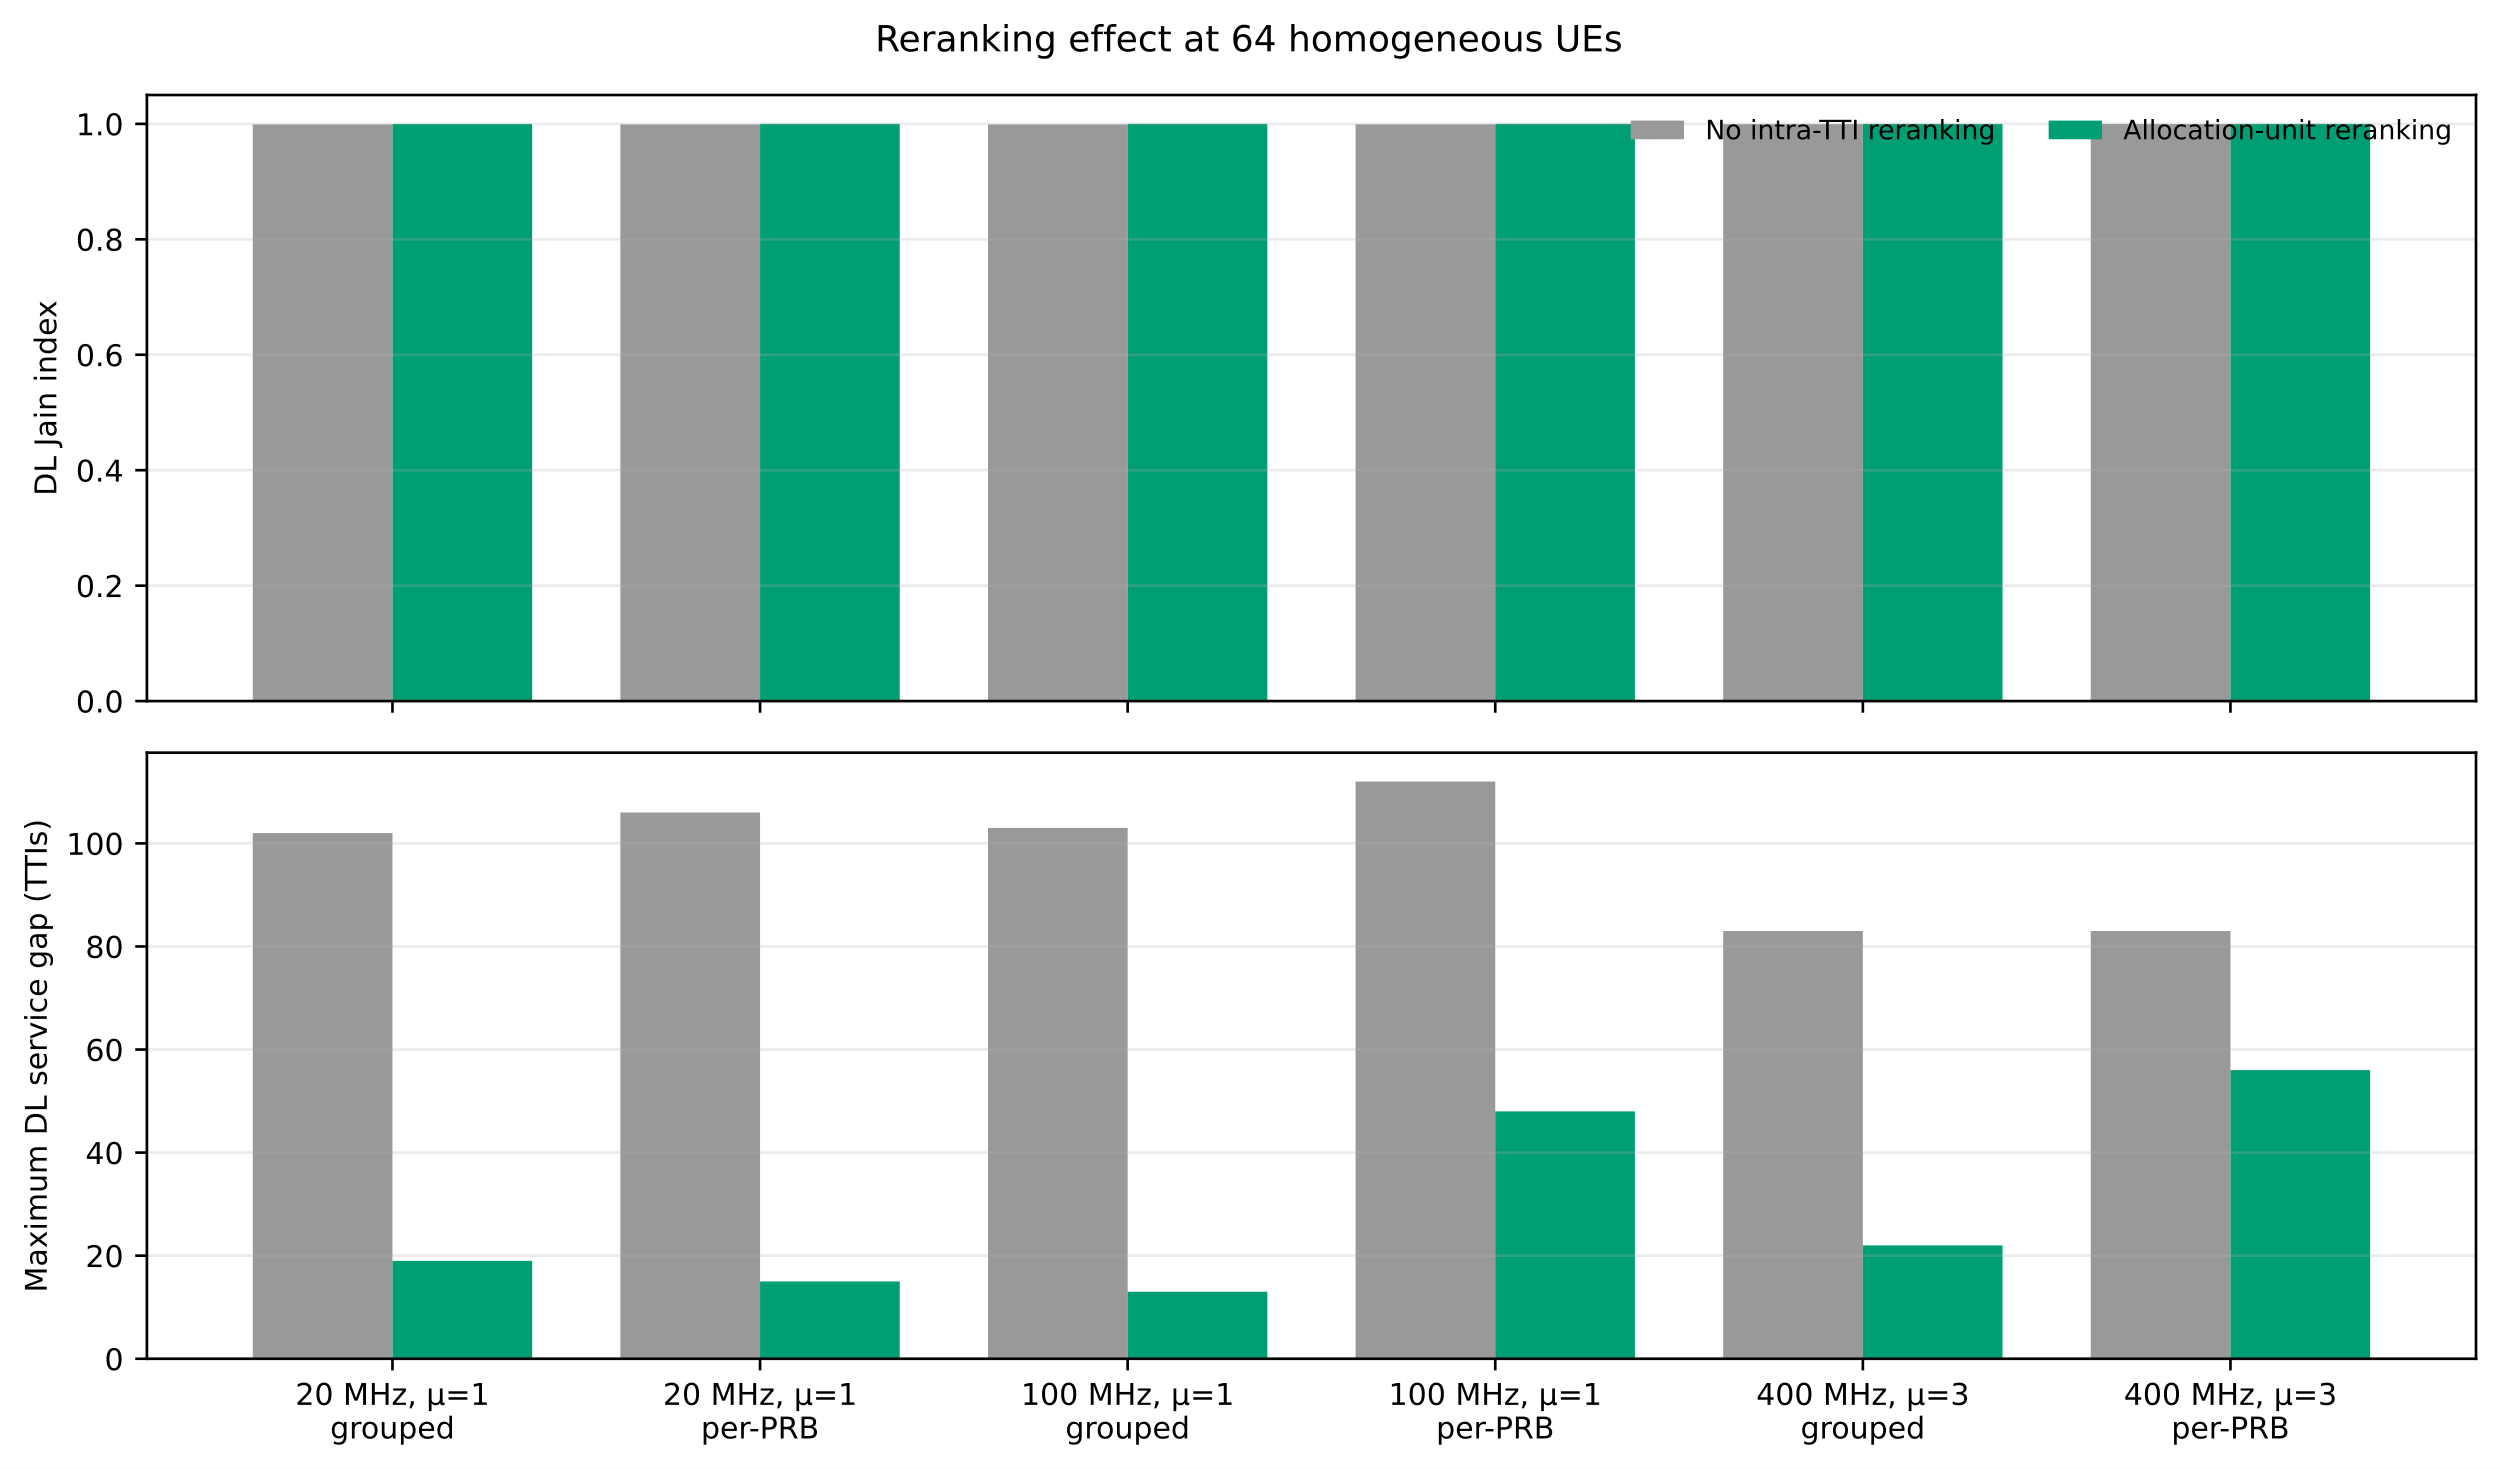
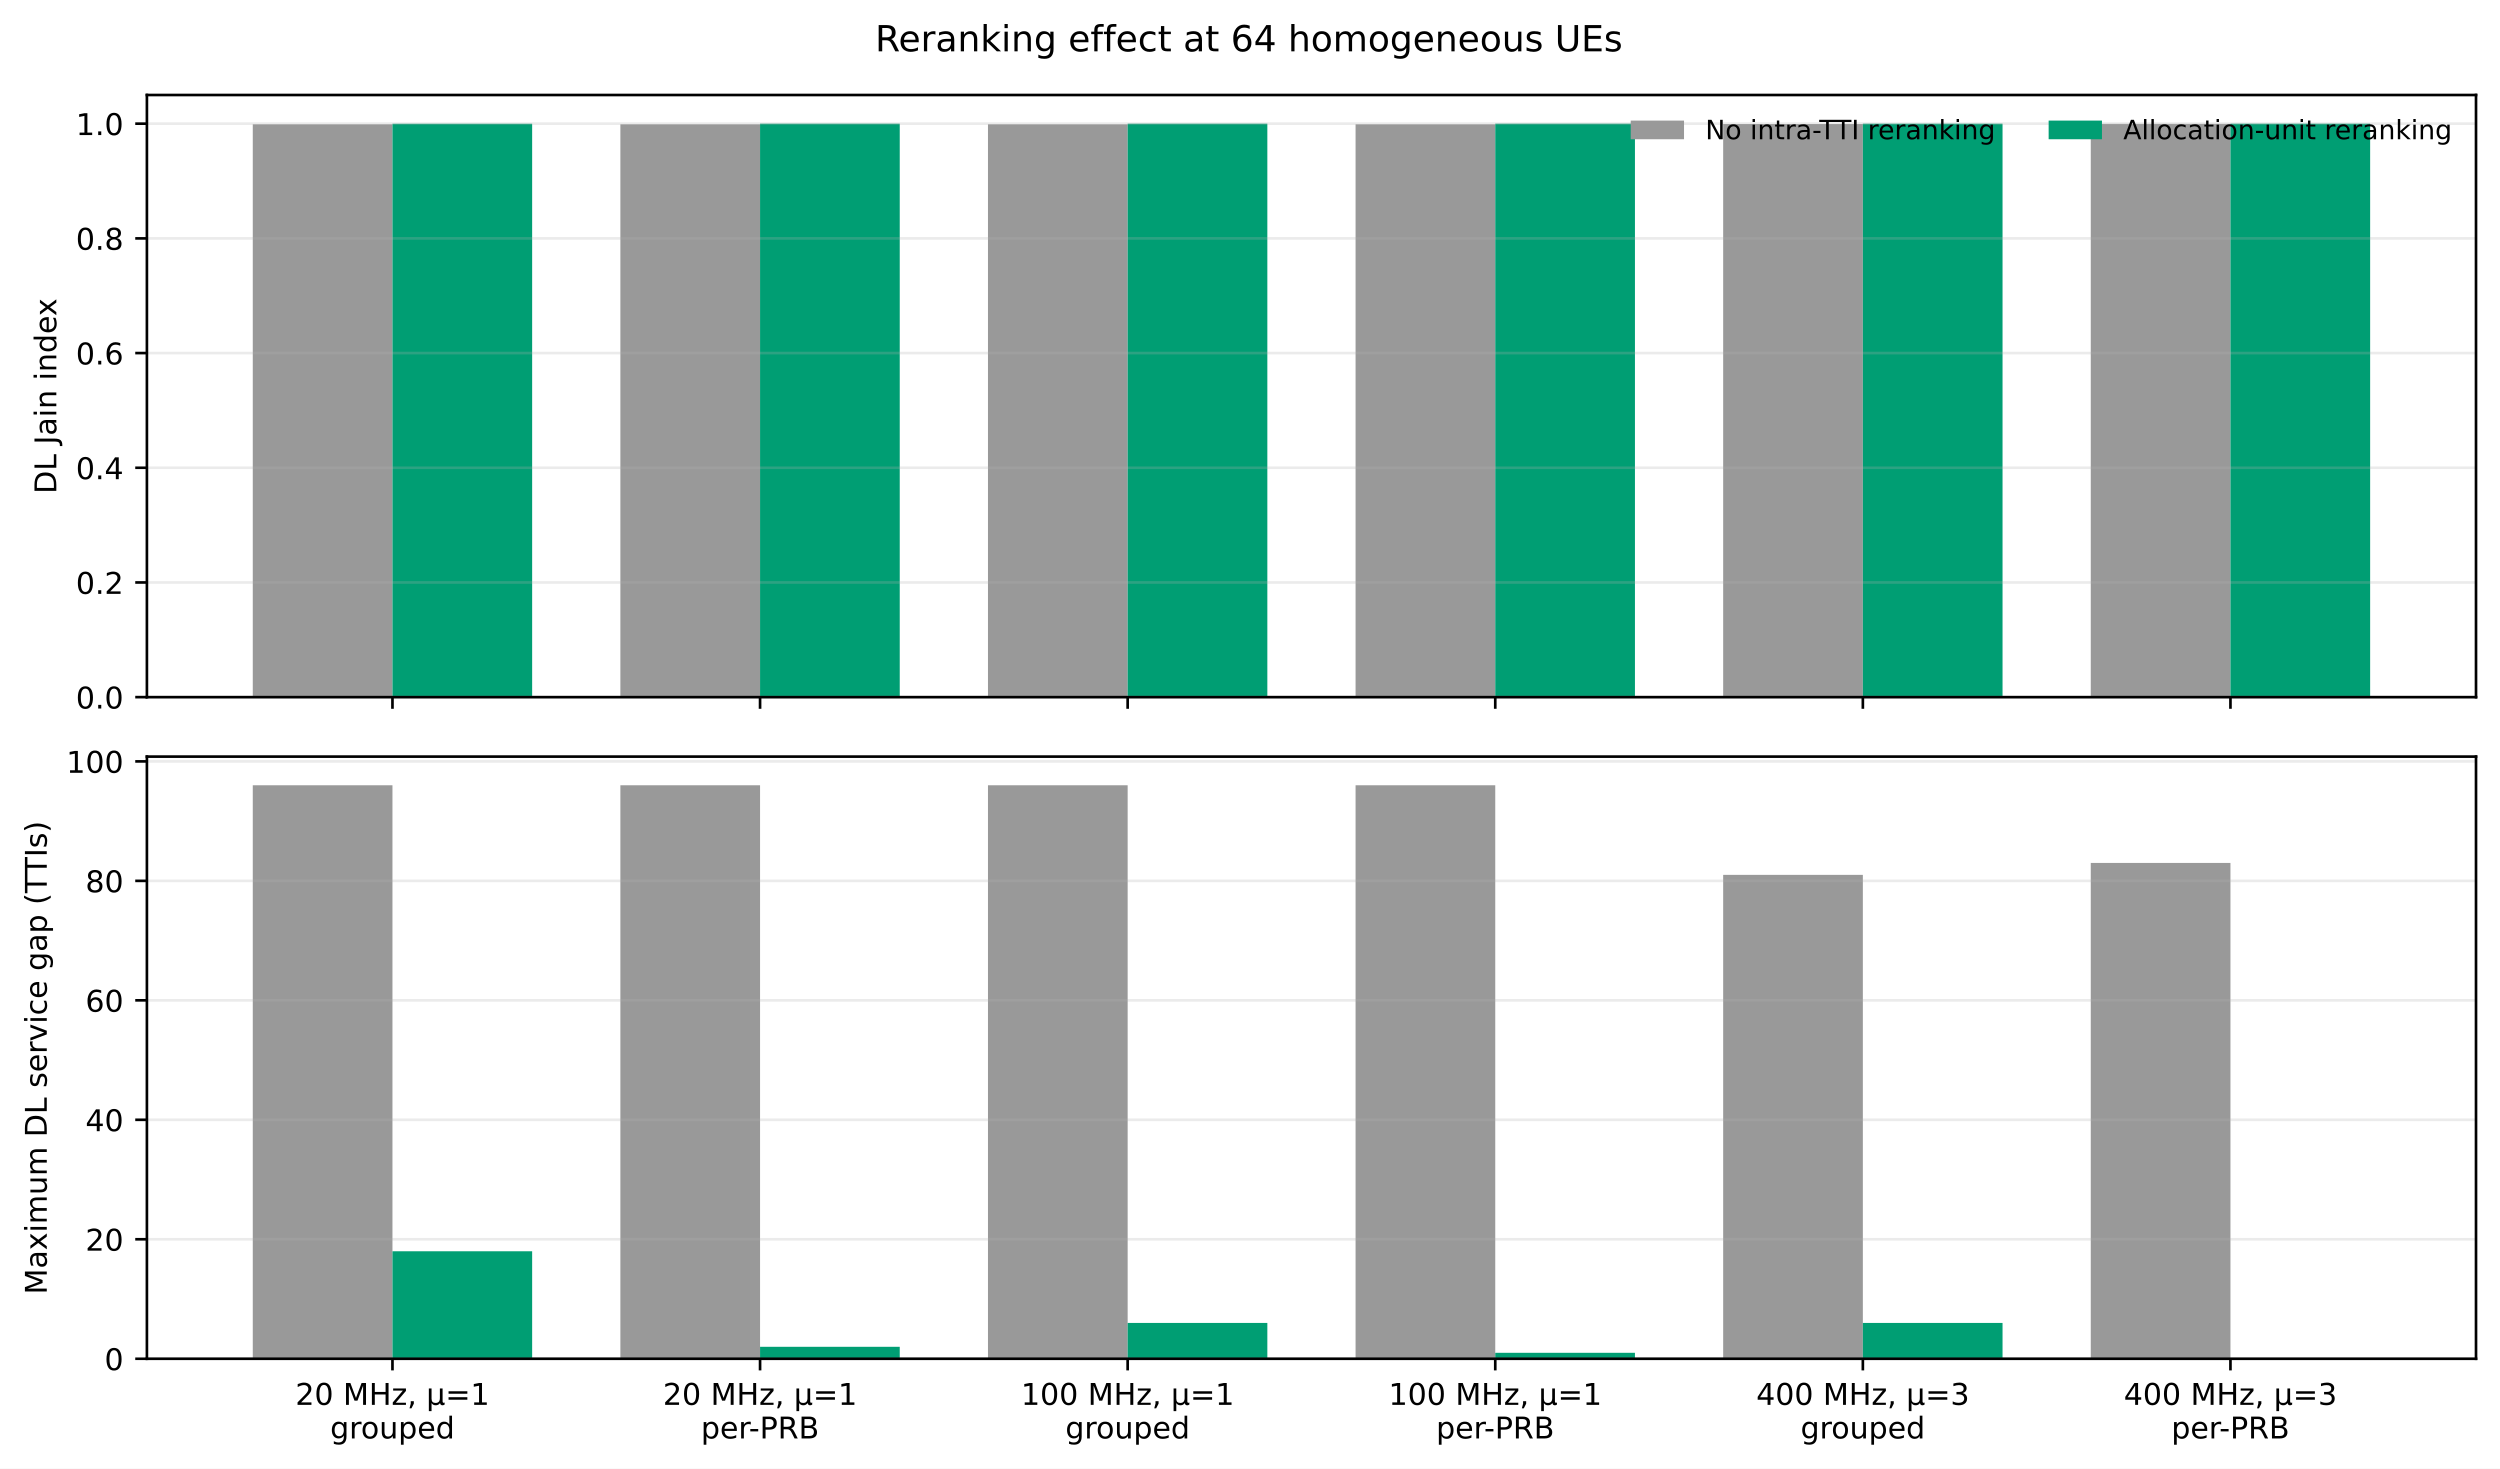
<svg xmlns="http://www.w3.org/2000/svg" xmlns:xlink="http://www.w3.org/1999/xlink" width="750.299pt" height="440.78pt" viewBox="0 0 750.299 440.78" version="1.1">
  <defs>
    <style type="text/css">*{stroke-linejoin: round; stroke-linecap: butt}</style>
  </defs>
  <g id="figure_1">
    <g id="patch_1">
      <path d="M 0 440.78 L 750.299 440.78 L 750.299 0 L 0 0 z " style="fill: #ffffff" />
    </g>
    <g id="axes_1">
      <g id="patch_2">
-         <path d="M 44.089 210.412 L 743.099 210.412 L 743.099 28.512 L 44.089 28.512 z " style="fill: #ffffff" />
+         <path d="M 44.089 209.232 L 743.099 209.232 L 743.099 28.512 L 44.089 28.512 z " style="fill: #ffffff" />
      </g>
      <g id="patch_3">
-         <path d="M 75.862 210.412 L 117.785 210.412 L 117.785 37.326 L 75.862 37.326 z " clip-path="url(#p1b553680e3)" style="fill: #999999" />
+         <path d="M 75.862 209.232 L 117.785 209.232 L 117.785 37.292 L 75.862 37.292 z " clip-path="url(#p15f4c22bca)" style="fill: #999999" />
      </g>
      <g id="patch_4">
-         <path d="M 186.186 210.412 L 228.109 210.412 L 228.109 37.328 L 186.186 37.328 z " clip-path="url(#p1b553680e3)" style="fill: #999999" />
+         <path d="M 186.186 209.232 L 228.109 209.232 L 228.109 37.292 L 186.186 37.292 z " clip-path="url(#p15f4c22bca)" style="fill: #999999" />
      </g>
      <g id="patch_5">
-         <path d="M 296.509 210.412 L 338.432 210.412 L 338.432 37.325 L 296.509 37.325 z " clip-path="url(#p1b553680e3)" style="fill: #999999" />
+         <path d="M 296.509 209.232 L 338.432 209.232 L 338.432 37.29 L 296.509 37.29 z " clip-path="url(#p15f4c22bca)" style="fill: #999999" />
      </g>
      <g id="patch_6">
-         <path d="M 406.833 210.412 L 448.756 210.412 L 448.756 37.299 L 406.833 37.299 z " clip-path="url(#p1b553680e3)" style="fill: #999999" />
+         <path d="M 406.833 209.232 L 448.756 209.232 L 448.756 37.29 L 406.833 37.29 z " clip-path="url(#p15f4c22bca)" style="fill: #999999" />
      </g>
      <g id="patch_7">
-         <path d="M 517.156 210.412 L 559.079 210.412 L 559.079 37.257 L 517.156 37.257 z " clip-path="url(#p1b553680e3)" style="fill: #999999" />
+         <path d="M 517.156 209.232 L 559.079 209.232 L 559.079 37.224 L 517.156 37.224 z " clip-path="url(#p15f4c22bca)" style="fill: #999999" />
      </g>
      <g id="patch_8">
-         <path d="M 627.48 210.412 L 669.403 210.412 L 669.403 37.202 L 627.48 37.202 z " clip-path="url(#p1b553680e3)" style="fill: #999999" />
+         <path d="M 627.48 209.232 L 669.403 209.232 L 669.403 37.178 L 627.48 37.178 z " clip-path="url(#p15f4c22bca)" style="fill: #999999" />
      </g>
      <g id="patch_9">
-         <path d="M 117.785 210.412 L 159.708 210.412 L 159.708 37.191 L 117.785 37.191 z " clip-path="url(#p1b553680e3)" style="fill: #009e73" />
+         <path d="M 117.785 209.232 L 159.708 209.232 L 159.708 37.138 L 117.785 37.138 z " clip-path="url(#p15f4c22bca)" style="fill: #009e73" />
      </g>
      <g id="patch_10">
-         <path d="M 228.109 210.412 L 270.032 210.412 L 270.032 37.174 L 228.109 37.174 z " clip-path="url(#p1b553680e3)" style="fill: #009e73" />
+         <path d="M 228.109 209.232 L 270.032 209.232 L 270.032 37.118 L 228.109 37.118 z " clip-path="url(#p15f4c22bca)" style="fill: #009e73" />
      </g>
      <g id="patch_11">
-         <path d="M 338.432 210.412 L 380.355 210.412 L 380.355 37.174 L 338.432 37.174 z " clip-path="url(#p1b553680e3)" style="fill: #009e73" />
+         <path d="M 338.432 209.232 L 380.355 209.232 L 380.355 37.118 L 338.432 37.118 z " clip-path="url(#p15f4c22bca)" style="fill: #009e73" />
      </g>
      <g id="patch_12">
-         <path d="M 448.756 210.412 L 490.679 210.412 L 490.679 37.177 L 448.756 37.177 z " clip-path="url(#p1b553680e3)" style="fill: #009e73" />
+         <path d="M 448.756 209.232 L 490.679 209.232 L 490.679 37.118 L 448.756 37.118 z " clip-path="url(#p15f4c22bca)" style="fill: #009e73" />
      </g>
      <g id="patch_13">
-         <path d="M 559.079 210.412 L 601.002 210.412 L 601.002 37.174 L 559.079 37.174 z " clip-path="url(#p1b553680e3)" style="fill: #009e73" />
+         <path d="M 559.079 209.232 L 601.002 209.232 L 601.002 37.118 L 559.079 37.118 z " clip-path="url(#p15f4c22bca)" style="fill: #009e73" />
      </g>
      <g id="patch_14">
-         <path d="M 669.403 210.412 L 711.326 210.412 L 711.326 37.176 L 669.403 37.176 z " clip-path="url(#p1b553680e3)" style="fill: #009e73" />
+         <path d="M 669.403 209.232 L 711.326 209.232 L 711.326 37.118 L 669.403 37.118 z " clip-path="url(#p15f4c22bca)" style="fill: #009e73" />
      </g>
      <g id="matplotlib.axis_1">
        <g id="xtick_1">
          <g id="line2d_1">
            <defs>
              <path id="mfd9205508a" d="M 0 0 L 0 3.5 " style="stroke: #000000; stroke-width: 0.8" />
            </defs>
            <g>
-               <use xlink:href="#mfd9205508a" x="117.785" y="210.412" style="stroke: #000000; stroke-width: 0.8" />
+               <use xlink:href="#mfd9205508a" x="117.785" y="209.232" style="stroke: #000000; stroke-width: 0.8" />
            </g>
          </g>
        </g>
        <g id="xtick_2">
          <g id="line2d_2">
            <g>
-               <use xlink:href="#mfd9205508a" x="228.109" y="210.412" style="stroke: #000000; stroke-width: 0.8" />
+               <use xlink:href="#mfd9205508a" x="228.109" y="209.232" style="stroke: #000000; stroke-width: 0.8" />
            </g>
          </g>
        </g>
        <g id="xtick_3">
          <g id="line2d_3">
            <g>
-               <use xlink:href="#mfd9205508a" x="338.432" y="210.412" style="stroke: #000000; stroke-width: 0.8" />
+               <use xlink:href="#mfd9205508a" x="338.432" y="209.232" style="stroke: #000000; stroke-width: 0.8" />
            </g>
          </g>
        </g>
        <g id="xtick_4">
          <g id="line2d_4">
            <g>
-               <use xlink:href="#mfd9205508a" x="448.756" y="210.412" style="stroke: #000000; stroke-width: 0.8" />
+               <use xlink:href="#mfd9205508a" x="448.756" y="209.232" style="stroke: #000000; stroke-width: 0.8" />
            </g>
          </g>
        </g>
        <g id="xtick_5">
          <g id="line2d_5">
            <g>
-               <use xlink:href="#mfd9205508a" x="559.079" y="210.412" style="stroke: #000000; stroke-width: 0.8" />
+               <use xlink:href="#mfd9205508a" x="559.079" y="209.232" style="stroke: #000000; stroke-width: 0.8" />
            </g>
          </g>
        </g>
        <g id="xtick_6">
          <g id="line2d_6">
            <g>
-               <use xlink:href="#mfd9205508a" x="669.403" y="210.412" style="stroke: #000000; stroke-width: 0.8" />
+               <use xlink:href="#mfd9205508a" x="669.403" y="209.232" style="stroke: #000000; stroke-width: 0.8" />
            </g>
          </g>
        </g>
      </g>
      <g id="matplotlib.axis_2">
        <g id="ytick_1">
          <g id="line2d_7">
-             <path d="M 44.089 210.412 L 743.099 210.412 " clip-path="url(#p1b553680e3)" style="fill: none; stroke: #b0b0b0; stroke-opacity: 0.25; stroke-width: 0.8; stroke-linecap: square" />
+             <path d="M 44.089 209.232 L 743.099 209.232 " clip-path="url(#p15f4c22bca)" style="fill: none; stroke: #b0b0b0; stroke-opacity: 0.25; stroke-width: 0.8; stroke-linecap: square" />
          </g>
          <g id="line2d_8">
            <defs>
              <path id="mfdfedc047a" d="M 0 0 L -3.5 0 " style="stroke: #000000; stroke-width: 0.8" />
            </defs>
            <g>
-               <use xlink:href="#mfdfedc047a" x="44.089" y="210.412" style="stroke: #000000; stroke-width: 0.8" />
+               <use xlink:href="#mfdfedc047a" x="44.089" y="209.232" style="stroke: #000000; stroke-width: 0.8" />
            </g>
          </g>
          <g id="text_1">
-             <text style="font-size: 9px; font-family: 'DejaVu Sans'; text-anchor: end" x="37.089" y="213.831" transform="rotate(-0 37.08906 213.8313)">0.0</text>
+             <text style="font-size: 9px; font-family: 'DejaVu Sans'; text-anchor: end" x="37.089" y="212.651" transform="rotate(-0 37.08906 212.6513)">0.0</text>
          </g>
        </g>
        <g id="ytick_2">
          <g id="line2d_9">
-             <path d="M 44.089 175.764 L 743.099 175.764 " clip-path="url(#p1b553680e3)" style="fill: none; stroke: #b0b0b0; stroke-opacity: 0.25; stroke-width: 0.8; stroke-linecap: square" />
+             <path d="M 44.089 174.809 L 743.099 174.809 " clip-path="url(#p15f4c22bca)" style="fill: none; stroke: #b0b0b0; stroke-opacity: 0.25; stroke-width: 0.8; stroke-linecap: square" />
          </g>
          <g id="line2d_10">
            <g>
-               <use xlink:href="#mfdfedc047a" x="44.089" y="175.764" style="stroke: #000000; stroke-width: 0.8" />
+               <use xlink:href="#mfdfedc047a" x="44.089" y="174.809" style="stroke: #000000; stroke-width: 0.8" />
            </g>
          </g>
          <g id="text_2">
-             <text style="font-size: 9px; font-family: 'DejaVu Sans'; text-anchor: end" x="37.089" y="179.184" transform="rotate(-0 37.08906 179.1837)">0.2</text>
+             <text style="font-size: 9px; font-family: 'DejaVu Sans'; text-anchor: end" x="37.089" y="178.228" transform="rotate(-0 37.08906 178.2284)">0.2</text>
          </g>
        </g>
        <g id="ytick_3">
          <g id="line2d_11">
-             <path d="M 44.089 141.117 L 743.099 141.117 " clip-path="url(#p1b553680e3)" style="fill: none; stroke: #b0b0b0; stroke-opacity: 0.25; stroke-width: 0.8; stroke-linecap: square" />
+             <path d="M 44.089 140.386 L 743.099 140.386 " clip-path="url(#p15f4c22bca)" style="fill: none; stroke: #b0b0b0; stroke-opacity: 0.25; stroke-width: 0.8; stroke-linecap: square" />
          </g>
          <g id="line2d_12">
            <g>
-               <use xlink:href="#mfdfedc047a" x="44.089" y="141.117" style="stroke: #000000; stroke-width: 0.8" />
+               <use xlink:href="#mfdfedc047a" x="44.089" y="140.386" style="stroke: #000000; stroke-width: 0.8" />
            </g>
          </g>
          <g id="text_3">
-             <text style="font-size: 9px; font-family: 'DejaVu Sans'; text-anchor: end" x="37.089" y="144.536" transform="rotate(-0 37.08906 144.5361)">0.4</text>
+             <text style="font-size: 9px; font-family: 'DejaVu Sans'; text-anchor: end" x="37.089" y="143.806" transform="rotate(-0 37.08906 143.8056)">0.4</text>
          </g>
        </g>
        <g id="ytick_4">
          <g id="line2d_13">
-             <path d="M 44.089 106.469 L 743.099 106.469 " clip-path="url(#p1b553680e3)" style="fill: none; stroke: #b0b0b0; stroke-opacity: 0.25; stroke-width: 0.8; stroke-linecap: square" />
+             <path d="M 44.089 105.963 L 743.099 105.963 " clip-path="url(#p15f4c22bca)" style="fill: none; stroke: #b0b0b0; stroke-opacity: 0.25; stroke-width: 0.8; stroke-linecap: square" />
          </g>
          <g id="line2d_14">
            <g>
-               <use xlink:href="#mfdfedc047a" x="44.089" y="106.469" style="stroke: #000000; stroke-width: 0.8" />
+               <use xlink:href="#mfdfedc047a" x="44.089" y="105.963" style="stroke: #000000; stroke-width: 0.8" />
            </g>
          </g>
          <g id="text_4">
-             <text style="font-size: 9px; font-family: 'DejaVu Sans'; text-anchor: end" x="37.089" y="109.888" transform="rotate(-0 37.08906 109.8884)">0.6</text>
+             <text style="font-size: 9px; font-family: 'DejaVu Sans'; text-anchor: end" x="37.089" y="109.383" transform="rotate(-0 37.08906 109.3827)">0.6</text>
          </g>
        </g>
        <g id="ytick_5">
          <g id="line2d_15">
-             <path d="M 44.089 71.822 L 743.099 71.822 " clip-path="url(#p1b553680e3)" style="fill: none; stroke: #b0b0b0; stroke-opacity: 0.25; stroke-width: 0.8; stroke-linecap: square" />
+             <path d="M 44.089 71.541 L 743.099 71.541 " clip-path="url(#p15f4c22bca)" style="fill: none; stroke: #b0b0b0; stroke-opacity: 0.25; stroke-width: 0.8; stroke-linecap: square" />
          </g>
          <g id="line2d_16">
            <g>
-               <use xlink:href="#mfdfedc047a" x="44.089" y="71.822" style="stroke: #000000; stroke-width: 0.8" />
+               <use xlink:href="#mfdfedc047a" x="44.089" y="71.541" style="stroke: #000000; stroke-width: 0.8" />
            </g>
          </g>
          <g id="text_5">
-             <text style="font-size: 9px; font-family: 'DejaVu Sans'; text-anchor: end" x="37.089" y="75.241" transform="rotate(-0 37.08906 75.24082)">0.8</text>
+             <text style="font-size: 9px; font-family: 'DejaVu Sans'; text-anchor: end" x="37.089" y="74.96" transform="rotate(-0 37.08906 74.95987)">0.8</text>
          </g>
        </g>
        <g id="ytick_6">
          <g id="line2d_17">
-             <path d="M 44.089 37.174 L 743.099 37.174 " clip-path="url(#p1b553680e3)" style="fill: none; stroke: #b0b0b0; stroke-opacity: 0.25; stroke-width: 0.8; stroke-linecap: square" />
+             <path d="M 44.089 37.118 L 743.099 37.118 " clip-path="url(#p15f4c22bca)" style="fill: none; stroke: #b0b0b0; stroke-opacity: 0.25; stroke-width: 0.8; stroke-linecap: square" />
          </g>
          <g id="line2d_18">
            <g>
-               <use xlink:href="#mfdfedc047a" x="44.089" y="37.174" style="stroke: #000000; stroke-width: 0.8" />
+               <use xlink:href="#mfdfedc047a" x="44.089" y="37.118" style="stroke: #000000; stroke-width: 0.8" />
            </g>
          </g>
          <g id="text_6">
-             <text style="font-size: 9px; font-family: 'DejaVu Sans'; text-anchor: end" x="37.089" y="40.593" transform="rotate(-0 37.08906 40.5932)">1.0</text>
+             <text style="font-size: 9px; font-family: 'DejaVu Sans'; text-anchor: end" x="37.089" y="40.537" transform="rotate(-0 37.08906 40.53701)">1.0</text>
          </g>
        </g>
        <g id="text_7">
-           <text style="font-size: 9px; font-family: 'DejaVu Sans'; text-anchor: middle" x="16.905" y="119.462" transform="rotate(-90 16.90453 119.462)">DL Jain index</text>
+           <text style="font-size: 9px; font-family: 'DejaVu Sans'; text-anchor: middle" x="16.905" y="118.872" transform="rotate(-90 16.90453 118.872)">DL Jain index</text>
        </g>
      </g>
      <g id="patch_15">
-         <path d="M 44.089 210.412 L 44.089 28.512 " style="fill: none; stroke: #000000; stroke-width: 0.8; stroke-linejoin: miter; stroke-linecap: square" />
+         <path d="M 44.089 209.232 L 44.089 28.512 " style="fill: none; stroke: #000000; stroke-width: 0.8; stroke-linejoin: miter; stroke-linecap: square" />
      </g>
      <g id="patch_16">
-         <path d="M 743.099 210.412 L 743.099 28.512 " style="fill: none; stroke: #000000; stroke-width: 0.8; stroke-linejoin: miter; stroke-linecap: square" />
+         <path d="M 743.099 209.232 L 743.099 28.512 " style="fill: none; stroke: #000000; stroke-width: 0.8; stroke-linejoin: miter; stroke-linecap: square" />
      </g>
      <g id="patch_17">
-         <path d="M 44.089 210.412 L 743.099 210.412 " style="fill: none; stroke: #000000; stroke-width: 0.8; stroke-linejoin: miter; stroke-linecap: square" />
+         <path d="M 44.089 209.232 L 743.099 209.232 " style="fill: none; stroke: #000000; stroke-width: 0.8; stroke-linejoin: miter; stroke-linecap: square" />
      </g>
      <g id="patch_18">
        <path d="M 44.089 28.512 L 743.099 28.512 " style="fill: none; stroke: #000000; stroke-width: 0.8; stroke-linejoin: miter; stroke-linecap: square" />
      </g>
      <g id="legend_1">
        <g id="patch_19">
          <path d="M 489.408 41.791 L 505.408 41.791 L 505.408 36.191 L 489.408 36.191 z " style="fill: #999999" />
        </g>
        <g id="text_8">
          <text style="font-size: 8px; font-family: 'DejaVu Sans'; text-anchor: start" x="511.808" y="41.791" transform="rotate(-0 511.8078 41.79075)">No intra-TTI reranking</text>
        </g>
        <g id="patch_20">
          <path d="M 614.838 41.791 L 630.838 41.791 L 630.838 36.191 L 614.838 36.191 z " style="fill: #009e73" />
        </g>
        <g id="text_9">
          <text style="font-size: 8px; font-family: 'DejaVu Sans'; text-anchor: start" x="637.238" y="41.791" transform="rotate(-0 637.2378 41.79075)">Allocation-unit reranking</text>
        </g>
      </g>
    </g>
    <g id="axes_2">
      <g id="patch_21">
-         <path d="M 44.089 407.792 L 743.099 407.792 L 743.099 225.892 L 44.089 225.892 z " style="fill: #ffffff" />
+         <path d="M 44.089 407.792 L 743.099 407.792 L 743.099 227.072 L 44.089 227.072 z " style="fill: #ffffff" />
      </g>
      <g id="patch_22">
-         <path d="M 75.862 407.792 L 117.785 407.792 L 117.785 250.022 L 75.862 250.022 z " clip-path="url(#p724988a734)" style="fill: #999999" />
+         <path d="M 75.862 407.792 L 117.785 407.792 L 117.785 235.678 L 75.862 235.678 z " clip-path="url(#pbd4c49dcea)" style="fill: #999999" />
      </g>
      <g id="patch_23">
-         <path d="M 186.186 407.792 L 228.109 407.792 L 228.109 243.835 L 186.186 243.835 z " clip-path="url(#p724988a734)" style="fill: #999999" />
+         <path d="M 186.186 407.792 L 228.109 407.792 L 228.109 235.678 L 186.186 235.678 z " clip-path="url(#pbd4c49dcea)" style="fill: #999999" />
      </g>
      <g id="patch_24">
-         <path d="M 296.509 407.792 L 338.432 407.792 L 338.432 248.475 L 296.509 248.475 z " clip-path="url(#p724988a734)" style="fill: #999999" />
+         <path d="M 296.509 407.792 L 338.432 407.792 L 338.432 235.678 L 296.509 235.678 z " clip-path="url(#pbd4c49dcea)" style="fill: #999999" />
      </g>
      <g id="patch_25">
-         <path d="M 406.833 407.792 L 448.756 407.792 L 448.756 234.554 L 406.833 234.554 z " clip-path="url(#p724988a734)" style="fill: #999999" />
+         <path d="M 406.833 407.792 L 448.756 407.792 L 448.756 235.678 L 406.833 235.678 z " clip-path="url(#pbd4c49dcea)" style="fill: #999999" />
      </g>
      <g id="patch_26">
-         <path d="M 517.156 407.792 L 559.079 407.792 L 559.079 279.41 L 517.156 279.41 z " clip-path="url(#p724988a734)" style="fill: #999999" />
+         <path d="M 517.156 407.792 L 559.079 407.792 L 559.079 262.571 L 517.156 262.571 z " clip-path="url(#pbd4c49dcea)" style="fill: #999999" />
      </g>
      <g id="patch_27">
-         <path d="M 627.48 407.792 L 669.403 407.792 L 669.403 279.41 L 627.48 279.41 z " clip-path="url(#p724988a734)" style="fill: #999999" />
+         <path d="M 627.48 407.792 L 669.403 407.792 L 669.403 258.985 L 627.48 258.985 z " clip-path="url(#pbd4c49dcea)" style="fill: #999999" />
      </g>
      <g id="patch_28">
-         <path d="M 117.785 407.792 L 159.708 407.792 L 159.708 378.403 L 117.785 378.403 z " clip-path="url(#p724988a734)" style="fill: #009e73" />
+         <path d="M 117.785 407.792 L 159.708 407.792 L 159.708 375.521 L 117.785 375.521 z " clip-path="url(#pbd4c49dcea)" style="fill: #009e73" />
      </g>
      <g id="patch_29">
-         <path d="M 228.109 407.792 L 270.032 407.792 L 270.032 384.59 L 228.109 384.59 z " clip-path="url(#p724988a734)" style="fill: #009e73" />
+         <path d="M 228.109 407.792 L 270.032 407.792 L 270.032 404.206 L 228.109 404.206 z " clip-path="url(#pbd4c49dcea)" style="fill: #009e73" />
      </g>
      <g id="patch_30">
-         <path d="M 338.432 407.792 L 380.355 407.792 L 380.355 387.684 L 338.432 387.684 z " clip-path="url(#p724988a734)" style="fill: #009e73" />
+         <path d="M 338.432 407.792 L 380.355 407.792 L 380.355 397.035 L 338.432 397.035 z " clip-path="url(#pbd4c49dcea)" style="fill: #009e73" />
      </g>
      <g id="patch_31">
-         <path d="M 448.756 407.792 L 490.679 407.792 L 490.679 333.547 L 448.756 333.547 z " clip-path="url(#p724988a734)" style="fill: #009e73" />
+         <path d="M 448.756 407.792 L 490.679 407.792 L 490.679 405.999 L 448.756 405.999 z " clip-path="url(#pbd4c49dcea)" style="fill: #009e73" />
      </g>
      <g id="patch_32">
-         <path d="M 559.079 407.792 L 601.002 407.792 L 601.002 373.763 L 559.079 373.763 z " clip-path="url(#p724988a734)" style="fill: #009e73" />
+         <path d="M 559.079 407.792 L 601.002 407.792 L 601.002 397.035 L 559.079 397.035 z " clip-path="url(#pbd4c49dcea)" style="fill: #009e73" />
      </g>
      <g id="patch_33">
-         <path d="M 669.403 407.792 L 711.326 407.792 L 711.326 321.173 L 669.403 321.173 z " clip-path="url(#p724988a734)" style="fill: #009e73" />
+         <path d="M 669.403 407.792 L 711.326 407.792 L 711.326 407.792 L 669.403 407.792 z " clip-path="url(#pbd4c49dcea)" style="fill: #009e73" />
      </g>
      <g id="matplotlib.axis_3">
        <g id="xtick_7">
          <g id="line2d_19">
            <g>
              <use xlink:href="#mfd9205508a" x="117.785" y="407.792" style="stroke: #000000; stroke-width: 0.8" />
            </g>
          </g>
          <g id="text_10">
            <text style="font-size: 9px; font-family: 'DejaVu Sans'" transform="translate(88.64277 421.6306)">20 MHz, μ=1</text>
            <text style="font-size: 9px; font-family: 'DejaVu Sans'" transform="translate(99.09191 431.7086)">grouped</text>
          </g>
        </g>
        <g id="xtick_8">
          <g id="line2d_20">
            <g>
              <use xlink:href="#mfd9205508a" x="228.109" y="407.792" style="stroke: #000000; stroke-width: 0.8" />
            </g>
          </g>
          <g id="text_11">
            <text style="font-size: 9px; font-family: 'DejaVu Sans'" transform="translate(198.9663 421.6306)">20 MHz, μ=1</text>
            <text style="font-size: 9px; font-family: 'DejaVu Sans'" transform="translate(210.3689 431.7086)">per-PRB</text>
          </g>
        </g>
        <g id="xtick_9">
          <g id="line2d_21">
            <g>
              <use xlink:href="#mfd9205508a" x="338.432" y="407.792" style="stroke: #000000; stroke-width: 0.8" />
            </g>
          </g>
          <g id="text_12">
            <text style="font-size: 9px; font-family: 'DejaVu Sans'" transform="translate(306.4267 421.6306)">100 MHz, μ=1</text>
            <text style="font-size: 9px; font-family: 'DejaVu Sans'" transform="translate(319.739 431.7086)">grouped</text>
          </g>
        </g>
        <g id="xtick_10">
          <g id="line2d_22">
            <g>
              <use xlink:href="#mfd9205508a" x="448.756" y="407.792" style="stroke: #000000; stroke-width: 0.8" />
            </g>
          </g>
          <g id="text_13">
            <text style="font-size: 9px; font-family: 'DejaVu Sans'" transform="translate(416.7503 421.6306)">100 MHz, μ=1</text>
            <text style="font-size: 9px; font-family: 'DejaVu Sans'" transform="translate(431.016 431.7086)">per-PRB</text>
          </g>
        </g>
        <g id="xtick_11">
          <g id="line2d_23">
            <g>
              <use xlink:href="#mfd9205508a" x="559.079" y="407.792" style="stroke: #000000; stroke-width: 0.8" />
            </g>
          </g>
          <g id="text_14">
            <text style="font-size: 9px; font-family: 'DejaVu Sans'" transform="translate(527.0738 421.6306)">400 MHz, μ=3</text>
            <text style="font-size: 9px; font-family: 'DejaVu Sans'" transform="translate(540.3861 431.7086)">grouped</text>
          </g>
        </g>
        <g id="xtick_12">
          <g id="line2d_24">
            <g>
              <use xlink:href="#mfd9205508a" x="669.403" y="407.792" style="stroke: #000000; stroke-width: 0.8" />
            </g>
          </g>
          <g id="text_15">
            <text style="font-size: 9px; font-family: 'DejaVu Sans'" transform="translate(637.3974 421.6306)">400 MHz, μ=3</text>
            <text style="font-size: 9px; font-family: 'DejaVu Sans'" transform="translate(651.6631 431.7086)">per-PRB</text>
          </g>
        </g>
      </g>
      <g id="matplotlib.axis_4">
        <g id="ytick_7">
          <g id="line2d_25">
-             <path d="M 44.089 407.792 L 743.099 407.792 " clip-path="url(#p724988a734)" style="fill: none; stroke: #b0b0b0; stroke-opacity: 0.25; stroke-width: 0.8; stroke-linecap: square" />
+             <path d="M 44.089 407.792 L 743.099 407.792 " clip-path="url(#pbd4c49dcea)" style="fill: none; stroke: #b0b0b0; stroke-opacity: 0.25; stroke-width: 0.8; stroke-linecap: square" />
          </g>
          <g id="line2d_26">
            <g>
              <use xlink:href="#mfdfedc047a" x="44.089" y="407.792" style="stroke: #000000; stroke-width: 0.8" />
            </g>
          </g>
          <g id="text_16">
            <text style="font-size: 9px; font-family: 'DejaVu Sans'; text-anchor: end" x="37.089" y="411.211" transform="rotate(-0 37.08906 411.2113)">0</text>
          </g>
        </g>
        <g id="ytick_8">
          <g id="line2d_27">
-             <path d="M 44.089 376.857 L 743.099 376.857 " clip-path="url(#p724988a734)" style="fill: none; stroke: #b0b0b0; stroke-opacity: 0.25; stroke-width: 0.8; stroke-linecap: square" />
+             <path d="M 44.089 371.935 L 743.099 371.935 " clip-path="url(#pbd4c49dcea)" style="fill: none; stroke: #b0b0b0; stroke-opacity: 0.25; stroke-width: 0.8; stroke-linecap: square" />
          </g>
          <g id="line2d_28">
            <g>
-               <use xlink:href="#mfdfedc047a" x="44.089" y="376.857" style="stroke: #000000; stroke-width: 0.8" />
+               <use xlink:href="#mfdfedc047a" x="44.089" y="371.935" style="stroke: #000000; stroke-width: 0.8" />
            </g>
          </g>
          <g id="text_17">
-             <text style="font-size: 9px; font-family: 'DejaVu Sans'; text-anchor: end" x="37.089" y="380.276" transform="rotate(-0 37.08906 380.2759)">20</text>
+             <text style="font-size: 9px; font-family: 'DejaVu Sans'; text-anchor: end" x="37.089" y="375.354" transform="rotate(-0 37.08906 375.3542)">20</text>
          </g>
        </g>
        <g id="ytick_9">
          <g id="line2d_29">
-             <path d="M 44.089 345.921 L 743.099 345.921 " clip-path="url(#p724988a734)" style="fill: none; stroke: #b0b0b0; stroke-opacity: 0.25; stroke-width: 0.8; stroke-linecap: square" />
+             <path d="M 44.089 336.078 L 743.099 336.078 " clip-path="url(#pbd4c49dcea)" style="fill: none; stroke: #b0b0b0; stroke-opacity: 0.25; stroke-width: 0.8; stroke-linecap: square" />
          </g>
          <g id="line2d_30">
            <g>
-               <use xlink:href="#mfdfedc047a" x="44.089" y="345.921" style="stroke: #000000; stroke-width: 0.8" />
+               <use xlink:href="#mfdfedc047a" x="44.089" y="336.078" style="stroke: #000000; stroke-width: 0.8" />
            </g>
          </g>
          <g id="text_18">
-             <text style="font-size: 9px; font-family: 'DejaVu Sans'; text-anchor: end" x="37.089" y="349.341" transform="rotate(-0 37.08906 349.3405)">40</text>
+             <text style="font-size: 9px; font-family: 'DejaVu Sans'; text-anchor: end" x="37.089" y="339.497" transform="rotate(-0 37.08906 339.497)">40</text>
          </g>
        </g>
        <g id="ytick_10">
          <g id="line2d_31">
-             <path d="M 44.089 314.986 L 743.099 314.986 " clip-path="url(#p724988a734)" style="fill: none; stroke: #b0b0b0; stroke-opacity: 0.25; stroke-width: 0.8; stroke-linecap: square" />
+             <path d="M 44.089 300.221 L 743.099 300.221 " clip-path="url(#pbd4c49dcea)" style="fill: none; stroke: #b0b0b0; stroke-opacity: 0.25; stroke-width: 0.8; stroke-linecap: square" />
          </g>
          <g id="line2d_32">
            <g>
-               <use xlink:href="#mfdfedc047a" x="44.089" y="314.986" style="stroke: #000000; stroke-width: 0.8" />
+               <use xlink:href="#mfdfedc047a" x="44.089" y="300.221" style="stroke: #000000; stroke-width: 0.8" />
            </g>
          </g>
          <g id="text_19">
-             <text style="font-size: 9px; font-family: 'DejaVu Sans'; text-anchor: end" x="37.089" y="318.405" transform="rotate(-0 37.08906 318.4052)">60</text>
+             <text style="font-size: 9px; font-family: 'DejaVu Sans'; text-anchor: end" x="37.089" y="303.64" transform="rotate(-0 37.08906 303.6399)">60</text>
          </g>
        </g>
        <g id="ytick_11">
          <g id="line2d_33">
-             <path d="M 44.089 284.051 L 743.099 284.051 " clip-path="url(#p724988a734)" style="fill: none; stroke: #b0b0b0; stroke-opacity: 0.25; stroke-width: 0.8; stroke-linecap: square" />
+             <path d="M 44.089 264.363 L 743.099 264.363 " clip-path="url(#pbd4c49dcea)" style="fill: none; stroke: #b0b0b0; stroke-opacity: 0.25; stroke-width: 0.8; stroke-linecap: square" />
          </g>
          <g id="line2d_34">
            <g>
-               <use xlink:href="#mfdfedc047a" x="44.089" y="284.051" style="stroke: #000000; stroke-width: 0.8" />
+               <use xlink:href="#mfdfedc047a" x="44.089" y="264.363" style="stroke: #000000; stroke-width: 0.8" />
            </g>
          </g>
          <g id="text_20">
-             <text style="font-size: 9px; font-family: 'DejaVu Sans'; text-anchor: end" x="37.089" y="287.47" transform="rotate(-0 37.08906 287.4698)">80</text>
+             <text style="font-size: 9px; font-family: 'DejaVu Sans'; text-anchor: end" x="37.089" y="267.783" transform="rotate(-0 37.08906 267.7827)">80</text>
          </g>
        </g>
        <g id="ytick_12">
          <g id="line2d_35">
-             <path d="M 44.089 253.115 L 743.099 253.115 " clip-path="url(#p724988a734)" style="fill: none; stroke: #b0b0b0; stroke-opacity: 0.25; stroke-width: 0.8; stroke-linecap: square" />
+             <path d="M 44.089 228.506 L 743.099 228.506 " clip-path="url(#pbd4c49dcea)" style="fill: none; stroke: #b0b0b0; stroke-opacity: 0.25; stroke-width: 0.8; stroke-linecap: square" />
          </g>
          <g id="line2d_36">
            <g>
-               <use xlink:href="#mfdfedc047a" x="44.089" y="253.115" style="stroke: #000000; stroke-width: 0.8" />
+               <use xlink:href="#mfdfedc047a" x="44.089" y="228.506" style="stroke: #000000; stroke-width: 0.8" />
            </g>
          </g>
          <g id="text_21">
-             <text style="font-size: 9px; font-family: 'DejaVu Sans'; text-anchor: end" x="37.089" y="256.534" transform="rotate(-0 37.08906 256.5344)">100</text>
+             <text style="font-size: 9px; font-family: 'DejaVu Sans'; text-anchor: end" x="37.089" y="231.926" transform="rotate(-0 37.08906 231.9256)">100</text>
          </g>
        </g>
        <g id="text_22">
-           <text style="font-size: 9px; font-family: 'DejaVu Sans'; text-anchor: middle" x="14.039" y="316.842" transform="rotate(-90 14.03859 316.842)">Maximum DL service gap (TTIs)</text>
+           <text style="font-size: 9px; font-family: 'DejaVu Sans'; text-anchor: middle" x="14.039" y="317.432" transform="rotate(-90 14.03859 317.432)">Maximum DL service gap (TTIs)</text>
        </g>
      </g>
      <g id="patch_34">
-         <path d="M 44.089 407.792 L 44.089 225.892 " style="fill: none; stroke: #000000; stroke-width: 0.8; stroke-linejoin: miter; stroke-linecap: square" />
+         <path d="M 44.089 407.792 L 44.089 227.072 " style="fill: none; stroke: #000000; stroke-width: 0.8; stroke-linejoin: miter; stroke-linecap: square" />
      </g>
      <g id="patch_35">
-         <path d="M 743.099 407.792 L 743.099 225.892 " style="fill: none; stroke: #000000; stroke-width: 0.8; stroke-linejoin: miter; stroke-linecap: square" />
+         <path d="M 743.099 407.792 L 743.099 227.072 " style="fill: none; stroke: #000000; stroke-width: 0.8; stroke-linejoin: miter; stroke-linecap: square" />
      </g>
      <g id="patch_36">
        <path d="M 44.089 407.792 L 743.099 407.792 " style="fill: none; stroke: #000000; stroke-width: 0.8; stroke-linejoin: miter; stroke-linecap: square" />
      </g>
      <g id="patch_37">
-         <path d="M 44.089 225.892 L 743.099 225.892 " style="fill: none; stroke: #000000; stroke-width: 0.8; stroke-linejoin: miter; stroke-linecap: square" />
+         <path d="M 44.089 227.072 L 743.099 227.072 " style="fill: none; stroke: #000000; stroke-width: 0.8; stroke-linejoin: miter; stroke-linecap: square" />
      </g>
    </g>
    <g id="text_23">
      <text style="font-size: 10.8px; font-family: 'DejaVu Sans'; text-anchor: middle" x="374.819" y="15.406" transform="rotate(-0 374.8191 15.40631)">Reranking effect at 64 homogeneous UEs</text>
    </g>
  </g>
  <defs>
-     <clipPath id="p1b553680e3">
-       <rect x="44.089" y="28.512" width="699.01" height="181.9" />
+     <clipPath id="p15f4c22bca">
+       <rect x="44.089" y="28.512" width="699.01" height="180.72" />
    </clipPath>
-     <clipPath id="p724988a734">
-       <rect x="44.089" y="225.892" width="699.01" height="181.9" />
+     <clipPath id="pbd4c49dcea">
+       <rect x="44.089" y="227.072" width="699.01" height="180.72" />
    </clipPath>
  </defs>
</svg>
